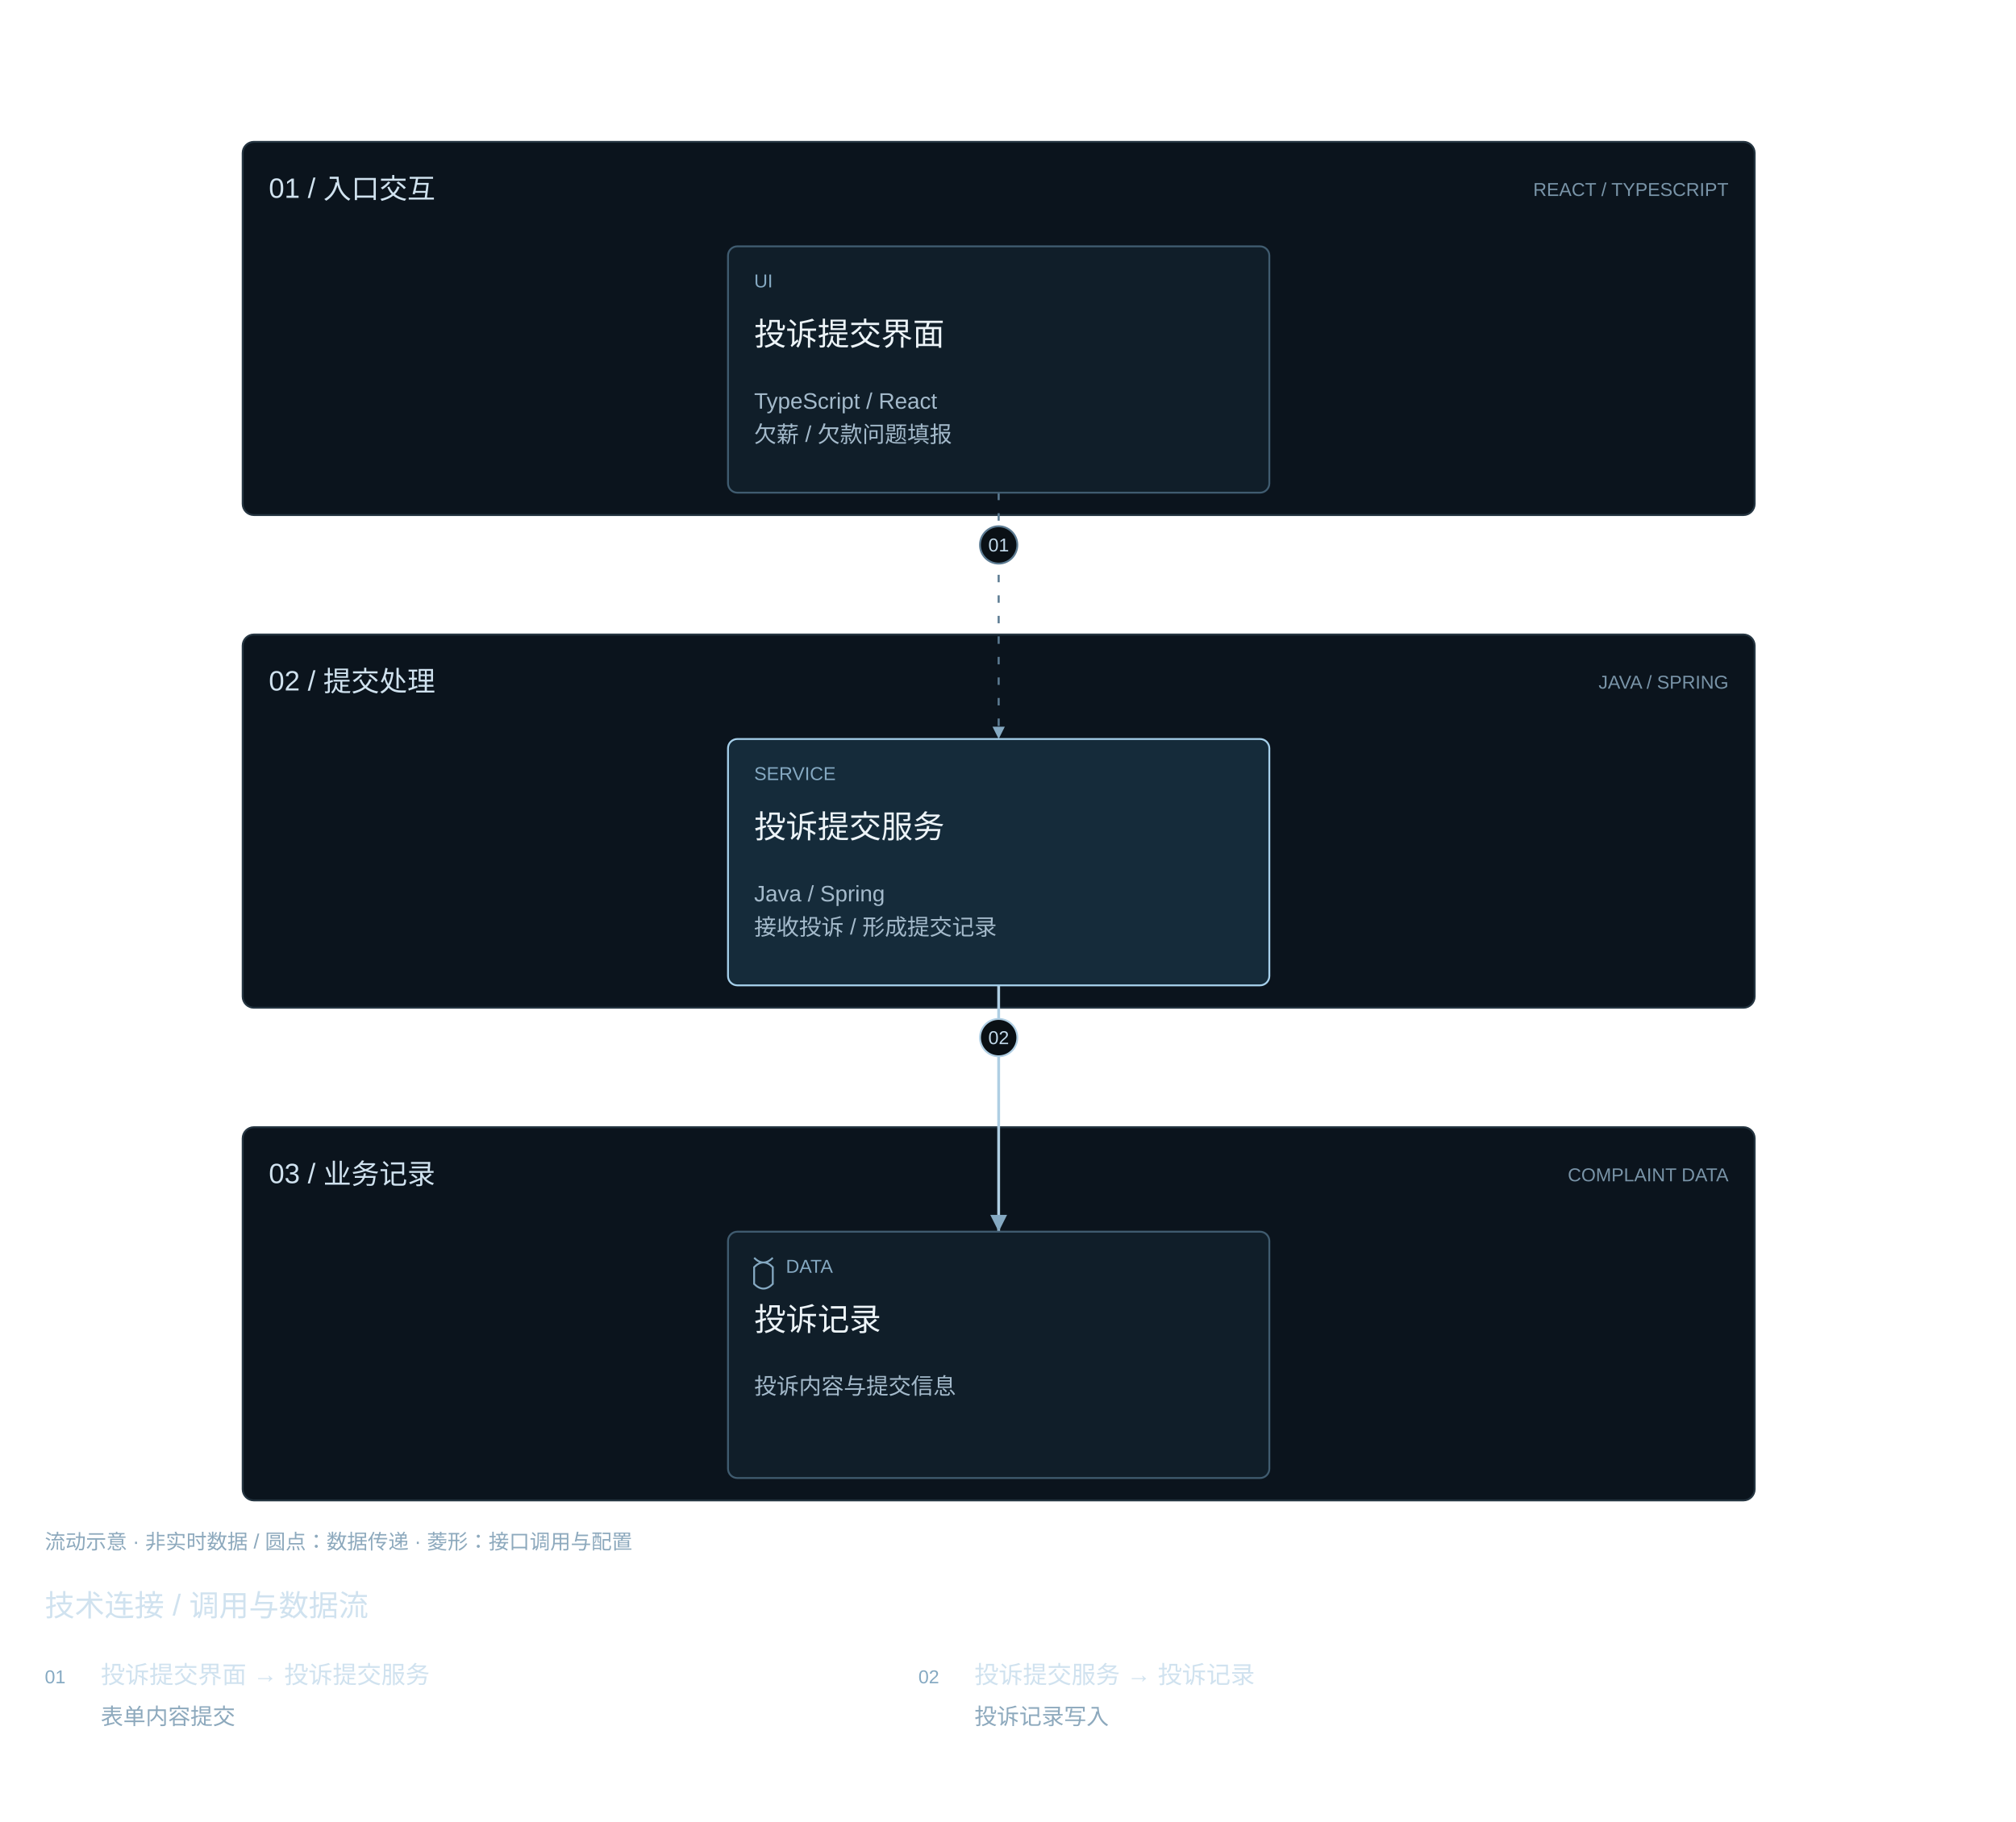
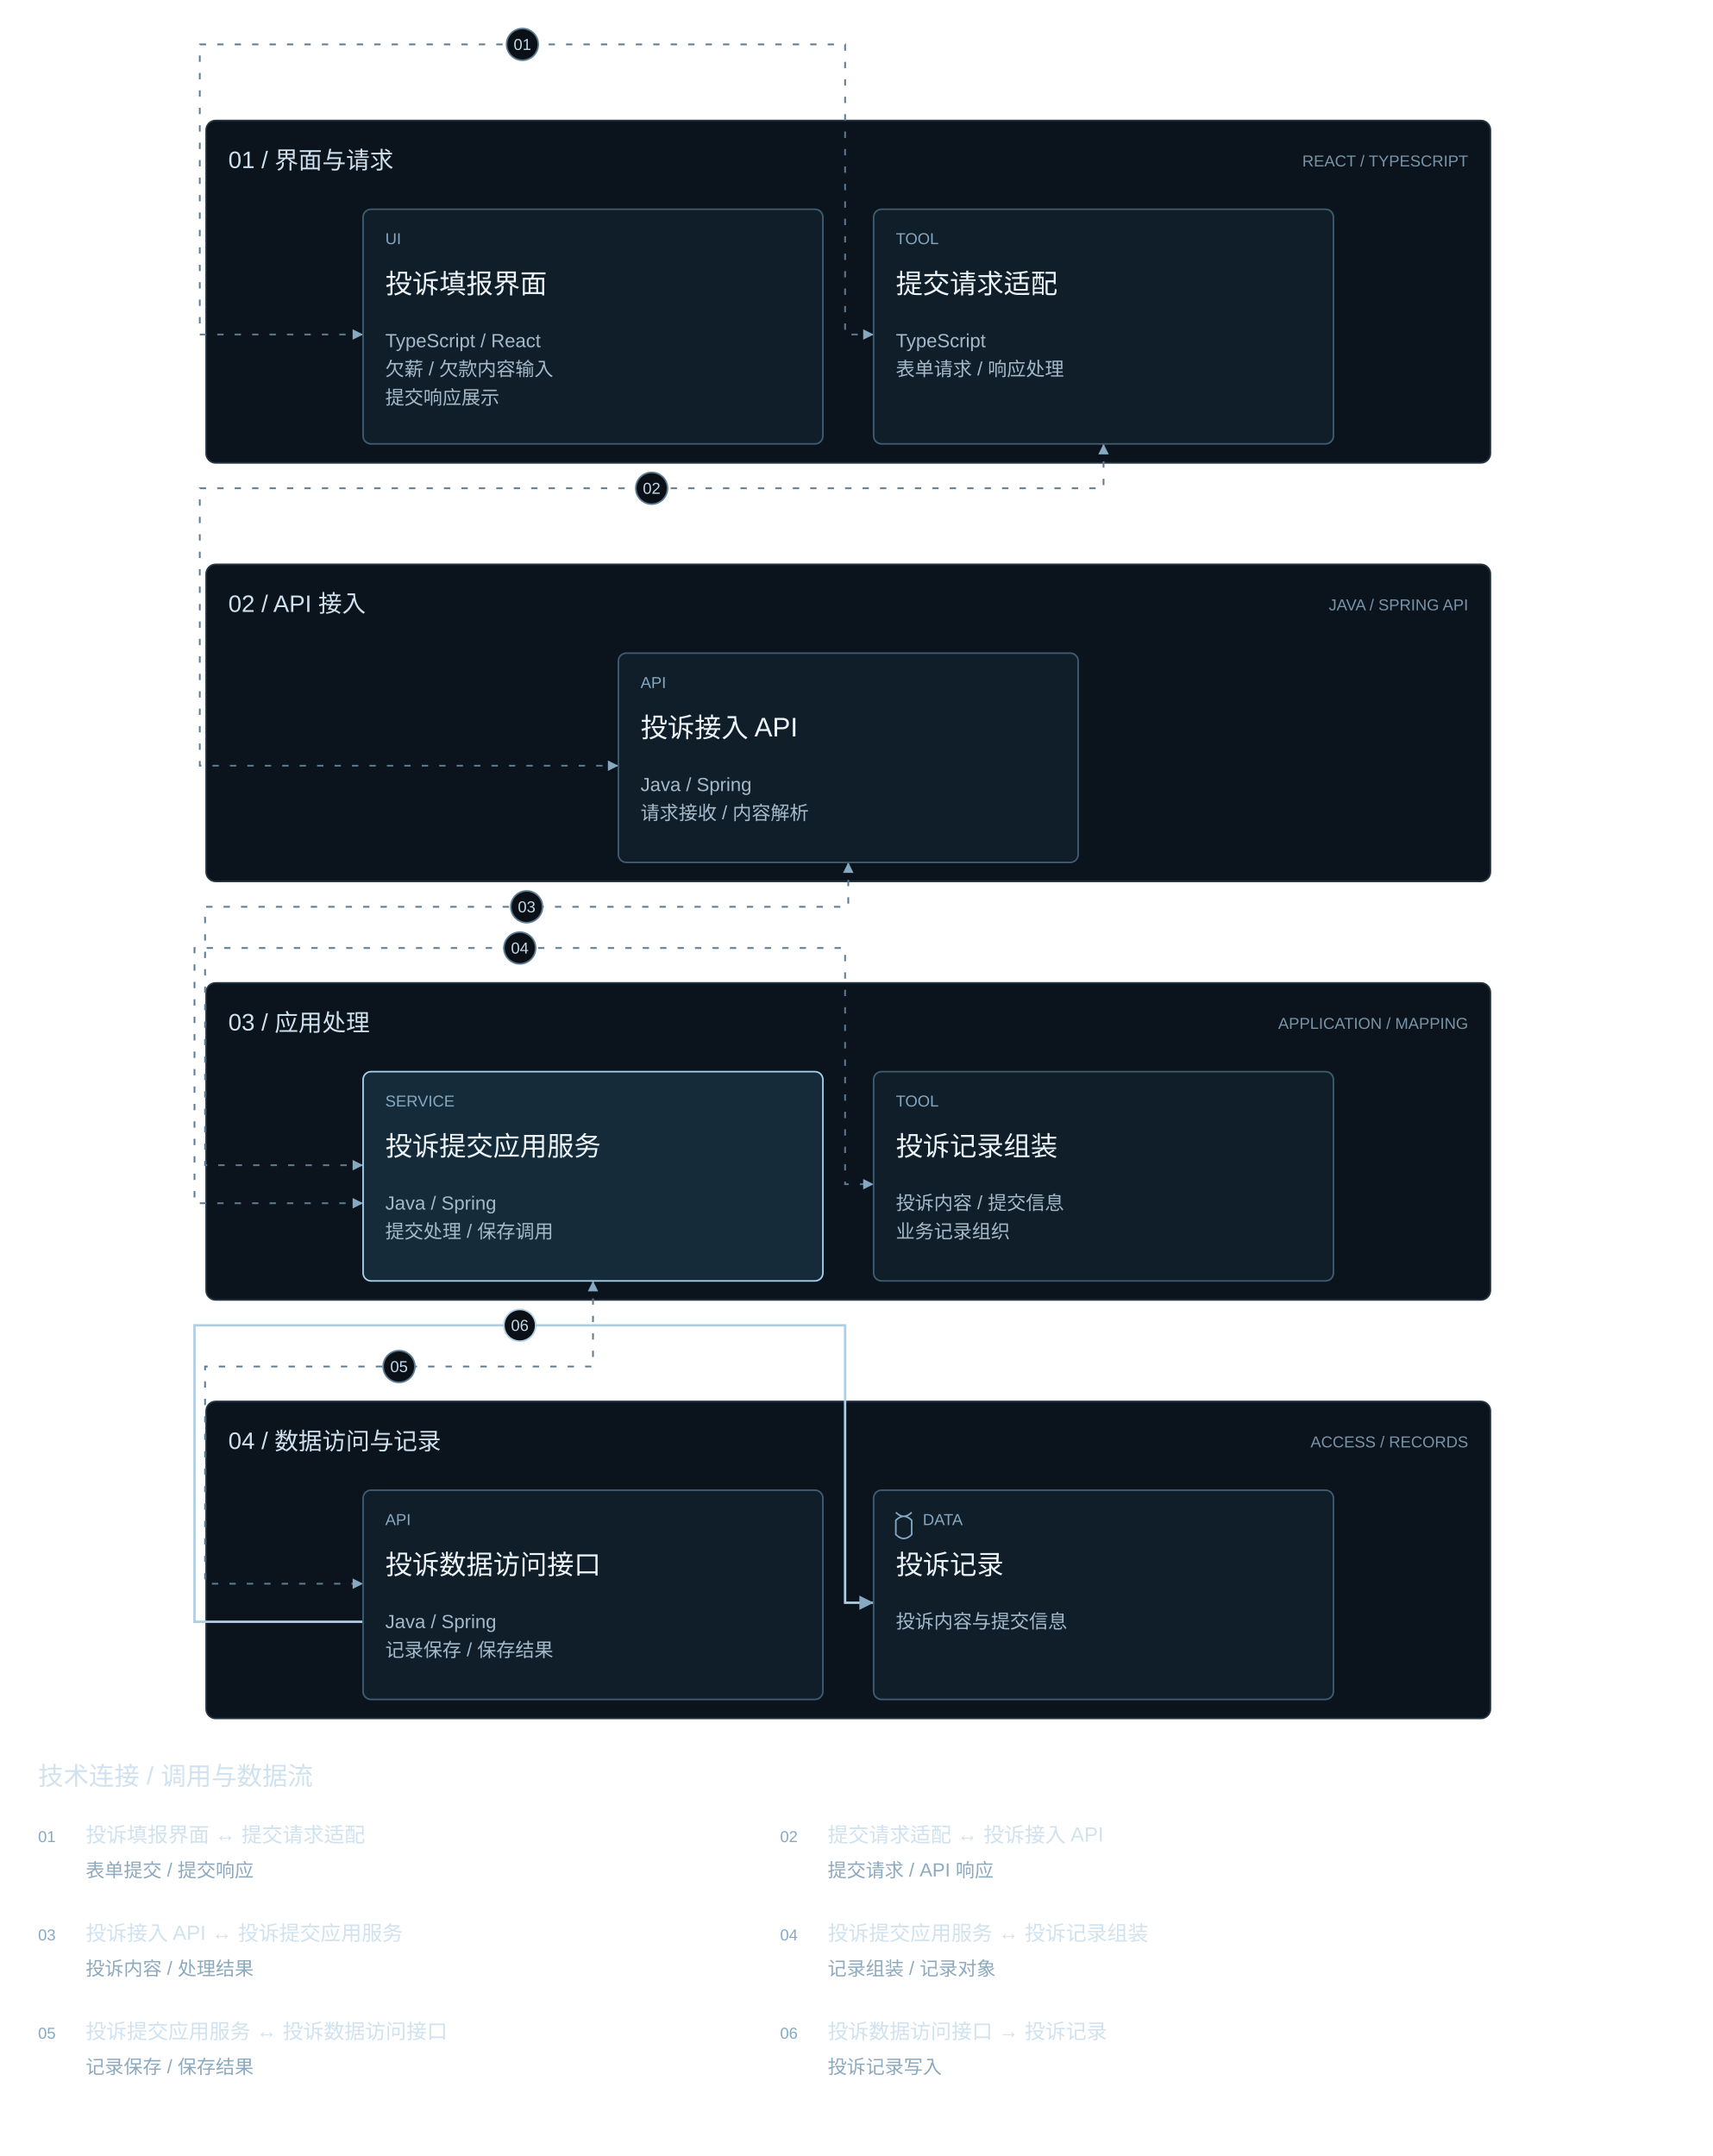
- <svg xmlns="http://www.w3.org/2000/svg" viewBox="0 0 1080 976" role="img" aria-labelledby="title-wage-payment-complaints" aria-describedby="desc-wage-payment-complaints" style="font-family:Arial,'PingFang SC','Microsoft YaHei',sans-serif;background:#0a1015">
+ <svg xmlns="http://www.w3.org/2000/svg" width="1080" height="1360" viewBox="0 0 1080 1360" preserveAspectRatio="xMidYMin meet" role="img" aria-labelledby="title-wage-payment-complaints" aria-describedby="desc-wage-payment-complaints" style="font-family:Arial,'PingFang SC','Microsoft YaHei',sans-serif;background:#0a1015">
  <style>.architecture-packet{pointer-events:none}svg[data-motion="paused"] .architecture-packet{visibility:hidden}@media(prefers-reduced-motion:reduce){.architecture-packet{display:none}}</style>
  <defs>
    <marker id="arrow-wage-payment-complaints" viewBox="0 0 10 10" refX="10" refY="5" markerWidth="6" markerHeight="6" orient="auto-start-reverse">
      <path d="M0 0 L10 5 L0 10" fill="#85a9c2" />
    </marker>
  </defs>
  <g data-layer="ui">
-     <rect x="130" y="76" width="810" height="200" rx="6" fill="#0b141d" stroke="#253541" />
+     <rect x="130" y="76" width="810" height="216" rx="6" fill="#0b141d" stroke="#253541" />
    <text x="144" y="106" fill="#d0e2ef" font-size="15" text-anchor="start">
-       <tspan x="144" dy="0">01 / 入口交互</tspan>
+       <tspan x="144" dy="0">01 / 界面与请求</tspan>
    </text>
    <text x="926" y="105" fill="#7994a8" font-size="10" text-anchor="end">
      <tspan x="926" dy="0">REACT / TYPESCRIPT</tspan>
    </text>
  </g>
-   <g data-layer="service">
-     <rect x="130" y="340" width="810" height="200" rx="6" fill="#0b141d" stroke="#253541" />
-     <text x="144" y="370" fill="#d0e2ef" font-size="15" text-anchor="start">
-       <tspan x="144" dy="0">02 / 提交处理</tspan>
-     </text>
-     <text x="926" y="369" fill="#7994a8" font-size="10" text-anchor="end">
-       <tspan x="926" dy="0">JAVA / SPRING</tspan>
+   <g data-layer="access">
+     <rect x="130" y="356" width="810" height="200" rx="6" fill="#0b141d" stroke="#253541" />
+     <text x="144" y="386" fill="#d0e2ef" font-size="15" text-anchor="start">
+       <tspan x="144" dy="0">02 / API 接入</tspan>
+     </text>
+     <text x="926" y="385" fill="#7994a8" font-size="10" text-anchor="end">
+       <tspan x="926" dy="0">JAVA / SPRING API</tspan>
+     </text>
+   </g>
+   <g data-layer="application">
+     <rect x="130" y="620" width="810" height="200" rx="6" fill="#0b141d" stroke="#253541" />
+     <text x="144" y="650" fill="#d0e2ef" font-size="15" text-anchor="start">
+       <tspan x="144" dy="0">03 / 应用处理</tspan>
+     </text>
+     <text x="926" y="649" fill="#7994a8" font-size="10" text-anchor="end">
+       <tspan x="926" dy="0">APPLICATION / MAPPING</tspan>
    </text>
  </g>
  <g data-layer="data">
-     <rect x="130" y="604" width="810" height="200" rx="6" fill="#0b141d" stroke="#253541" />
-     <text x="144" y="634" fill="#d0e2ef" font-size="15" text-anchor="start">
-       <tspan x="144" dy="0">03 / 业务记录</tspan>
-     </text>
-     <text x="926" y="633" fill="#7994a8" font-size="10" text-anchor="end">
-       <tspan x="926" dy="0">COMPLAINT DATA</tspan>
+     <rect x="130" y="884" width="810" height="200" rx="6" fill="#0b141d" stroke="#253541" />
+     <text x="144" y="914" fill="#d0e2ef" font-size="15" text-anchor="start">
+       <tspan x="144" dy="0">04 / 数据访问与记录</tspan>
+     </text>
+     <text x="926" y="913" fill="#7994a8" font-size="10" text-anchor="end">
+       <tspan x="926" dy="0">ACCESS / RECORDS</tspan>
    </text>
  </g>
  <g data-edge="01" data-kind="call">
-     <path class="architecture-route" d="M535 264 V292 H535 V396" fill="none" stroke="#5c7b92" stroke-width="1.1" stroke-dasharray="4 7" marker-end="url(#arrow-wage-payment-complaints)" />
-     <g class="architecture-packet packet-support" data-direction="forward" data-distance="132" data-speed="100" aria-hidden="true" opacity="0">
-       <circle r="7" fill="#efc896" opacity=".1" />
-       <circle r="4.5" fill="#efc896" opacity=".16" />
-       <path d="M0 -3.5 L3.5 0 L0 3.5 L-3.5 0 Z" fill="#efc896" />
-       <animateMotion path="M535 264 V292 H535 V396" keyPoints="0;1" keyTimes="0;1" calcMode="linear" dur="1.32s" begin="-0s" repeatCount="indefinite" />
-       <animate attributeName="opacity" values="0;.72;.72;0" keyTimes="0;.03;.97;1" calcMode="linear" dur="1.32s" begin="-0s" repeatCount="indefinite" />
-     </g>
-     <circle cx="535" cy="292" r="10" fill="#0a1015" stroke="#5c7b92" />
-     <text x="535" y="295.5" fill="#c1d9ea" font-size="10" text-anchor="middle">
-       <tspan x="535" dy="0">01</tspan>
-     </text>
-   </g>
-   <g data-edge="02" data-kind="flow">
-     <path class="architecture-route" d="M535 528 V556 H535 V660" fill="none" stroke="#afcee3" stroke-width="1.5" marker-end="url(#arrow-wage-payment-complaints)" />
-     <g class="architecture-packet packet-flow" data-direction="forward" data-distance="132" data-speed="100" aria-hidden="true" opacity="0">
+     <path class="architecture-route" d="M229 211 H126 V28 H533 V211 H551" fill="none" stroke="#5c7b92" stroke-width="1.1" stroke-dasharray="4 7" marker-start="url(#arrow-wage-payment-complaints)" marker-end="url(#arrow-wage-payment-complaints)" />
+     <g class="architecture-packet packet-support" data-direction="forward" data-distance="894" data-speed="100" aria-hidden="true" opacity="0">
+       <circle r="7" fill="#efc896" opacity=".1" />
+       <circle r="4.5" fill="#efc896" opacity=".16" />
+       <path d="M0 -3.5 L3.5 0 L0 3.5 L-3.5 0 Z" fill="#efc896" />
+       <animateMotion path="M229 211 H126 V28 H533 V211 H551" keyPoints="0;1" keyTimes="0;1" calcMode="linear" dur="8.94s" begin="-0s" repeatCount="indefinite" />
+       <animate attributeName="opacity" values="0;.72;.72;0" keyTimes="0;.03;.97;1" calcMode="linear" dur="8.94s" begin="-0s" repeatCount="indefinite" />
+     </g>
+     <g class="architecture-packet packet-support" data-direction="reverse" data-distance="894" data-speed="100" aria-hidden="true" opacity="0">
+       <circle r="7" fill="#efc896" opacity=".1" />
+       <circle r="4.5" fill="#efc896" opacity=".16" />
+       <path d="M0 -3.5 L3.5 0 L0 3.5 L-3.5 0 Z" fill="#efc896" />
+       <animateMotion path="M229 211 H126 V28 H533 V211 H551" keyPoints="1;0" keyTimes="0;1" calcMode="linear" dur="8.94s" begin="-4.47s" repeatCount="indefinite" />
+       <animate attributeName="opacity" values="0;.72;.72;0" keyTimes="0;.03;.97;1" calcMode="linear" dur="8.94s" begin="-4.47s" repeatCount="indefinite" />
+     </g>
+     <circle cx="329.5" cy="28" r="10" fill="#0a1015" stroke="#5c7b92" />
+     <text x="329.5" y="31.5" fill="#c1d9ea" font-size="10" text-anchor="middle">
+       <tspan x="329.5" dy="0">01</tspan>
+     </text>
+   </g>
+   <g data-edge="02" data-kind="call">
+     <path class="architecture-route" d="M696 280 V308 H126 V483 H390" fill="none" stroke="#5c7b92" stroke-width="1.1" stroke-dasharray="4 7" marker-start="url(#arrow-wage-payment-complaints)" marker-end="url(#arrow-wage-payment-complaints)" />
+     <g class="architecture-packet packet-support" data-direction="forward" data-distance="1037" data-speed="100" aria-hidden="true" opacity="0">
+       <circle r="7" fill="#efc896" opacity=".1" />
+       <circle r="4.5" fill="#efc896" opacity=".16" />
+       <path d="M0 -3.5 L3.5 0 L0 3.5 L-3.5 0 Z" fill="#efc896" />
+       <animateMotion path="M696 280 V308 H126 V483 H390" keyPoints="0;1" keyTimes="0;1" calcMode="linear" dur="10.37s" begin="-3.961s" repeatCount="indefinite" />
+       <animate attributeName="opacity" values="0;.72;.72;0" keyTimes="0;.03;.97;1" calcMode="linear" dur="10.37s" begin="-3.961s" repeatCount="indefinite" />
+     </g>
+     <g class="architecture-packet packet-support" data-direction="reverse" data-distance="1037" data-speed="100" aria-hidden="true" opacity="0">
+       <circle r="7" fill="#efc896" opacity=".1" />
+       <circle r="4.5" fill="#efc896" opacity=".16" />
+       <path d="M0 -3.5 L3.5 0 L0 3.5 L-3.5 0 Z" fill="#efc896" />
+       <animateMotion path="M696 280 V308 H126 V483 H390" keyPoints="1;0" keyTimes="0;1" calcMode="linear" dur="10.37s" begin="-9.146s" repeatCount="indefinite" />
+       <animate attributeName="opacity" values="0;.72;.72;0" keyTimes="0;.03;.97;1" calcMode="linear" dur="10.37s" begin="-9.146s" repeatCount="indefinite" />
+     </g>
+     <circle cx="411" cy="308" r="10" fill="#0a1015" stroke="#5c7b92" />
+     <text x="411" y="311.5" fill="#c1d9ea" font-size="10" text-anchor="middle">
+       <tspan x="411" dy="0">02</tspan>
+     </text>
+   </g>
+   <g data-edge="03" data-kind="call">
+     <path class="architecture-route" d="M535 544 V572 H129.333 V735 H229" fill="none" stroke="#5c7b92" stroke-width="1.1" stroke-dasharray="4 7" marker-start="url(#arrow-wage-payment-complaints)" marker-end="url(#arrow-wage-payment-complaints)" />
+     <g class="architecture-packet packet-support" data-direction="forward" data-distance="696.3333333333333" data-speed="100" aria-hidden="true" opacity="0">
+       <circle r="7" fill="#efc896" opacity=".1" />
+       <circle r="4.5" fill="#efc896" opacity=".16" />
+       <path d="M0 -3.5 L3.5 0 L0 3.5 L-3.5 0 Z" fill="#efc896" />
+       <animateMotion path="M535 544 V572 H129.333 V735 H229" keyPoints="0;1" keyTimes="0;1" calcMode="linear" dur="6.963s" begin="-5.32s" repeatCount="indefinite" />
+       <animate attributeName="opacity" values="0;.72;.72;0" keyTimes="0;.03;.97;1" calcMode="linear" dur="6.963s" begin="-5.32s" repeatCount="indefinite" />
+     </g>
+     <g class="architecture-packet packet-support" data-direction="reverse" data-distance="696.3333333333333" data-speed="100" aria-hidden="true" opacity="0">
+       <circle r="7" fill="#efc896" opacity=".1" />
+       <circle r="4.5" fill="#efc896" opacity=".16" />
+       <path d="M0 -3.5 L3.5 0 L0 3.5 L-3.5 0 Z" fill="#efc896" />
+       <animateMotion path="M535 544 V572 H129.333 V735 H229" keyPoints="1;0" keyTimes="0;1" calcMode="linear" dur="6.963s" begin="-1.838s" repeatCount="indefinite" />
+       <animate attributeName="opacity" values="0;.72;.72;0" keyTimes="0;.03;.97;1" calcMode="linear" dur="6.963s" begin="-1.838s" repeatCount="indefinite" />
+     </g>
+     <circle cx="332.167" cy="572" r="10" fill="#0a1015" stroke="#5c7b92" />
+     <text x="332.167" y="575.5" fill="#c1d9ea" font-size="10" text-anchor="middle">
+       <tspan x="332.167" dy="0">03</tspan>
+     </text>
+   </g>
+   <g data-edge="04" data-kind="call">
+     <path class="architecture-route" d="M229 759 H122.667 V598 H533 V747 H551" fill="none" stroke="#5c7b92" stroke-width="1.1" stroke-dasharray="4 7" marker-start="url(#arrow-wage-payment-complaints)" marker-end="url(#arrow-wage-payment-complaints)" />
+     <g class="architecture-packet packet-support" data-direction="forward" data-distance="844.6666666666666" data-speed="100" aria-hidden="true" opacity="0">
+       <circle r="7" fill="#efc896" opacity=".1" />
+       <circle r="4.5" fill="#efc896" opacity=".16" />
+       <path d="M0 -3.5 L3.5 0 L0 3.5 L-3.5 0 Z" fill="#efc896" />
+       <animateMotion path="M229 759 H122.667 V598 H533 V747 H551" keyPoints="0;1" keyTimes="0;1" calcMode="linear" dur="8.447s" begin="-1.232s" repeatCount="indefinite" />
+       <animate attributeName="opacity" values="0;.72;.72;0" keyTimes="0;.03;.97;1" calcMode="linear" dur="8.447s" begin="-1.232s" repeatCount="indefinite" />
+     </g>
+     <g class="architecture-packet packet-support" data-direction="reverse" data-distance="844.6666666666666" data-speed="100" aria-hidden="true" opacity="0">
+       <circle r="7" fill="#efc896" opacity=".1" />
+       <circle r="4.5" fill="#efc896" opacity=".16" />
+       <path d="M0 -3.5 L3.5 0 L0 3.5 L-3.5 0 Z" fill="#efc896" />
+       <animateMotion path="M229 759 H122.667 V598 H533 V747 H551" keyPoints="1;0" keyTimes="0;1" calcMode="linear" dur="8.447s" begin="-5.456s" repeatCount="indefinite" />
+       <animate attributeName="opacity" values="0;.72;.72;0" keyTimes="0;.03;.97;1" calcMode="linear" dur="8.447s" begin="-5.456s" repeatCount="indefinite" />
+     </g>
+     <circle cx="327.833" cy="598" r="10" fill="#0a1015" stroke="#5c7b92" />
+     <text x="327.833" y="601.5" fill="#c1d9ea" font-size="10" text-anchor="middle">
+       <tspan x="327.833" dy="0">04</tspan>
+     </text>
+   </g>
+   <g data-edge="05" data-kind="call">
+     <path class="architecture-route" d="M374 808 V862 H129.333 V999 H229" fill="none" stroke="#5c7b92" stroke-width="1.1" stroke-dasharray="4 7" marker-start="url(#arrow-wage-payment-complaints)" marker-end="url(#arrow-wage-payment-complaints)" />
+     <g class="architecture-packet packet-support" data-direction="forward" data-distance="535.3333333333333" data-speed="100" aria-hidden="true" opacity="0">
+       <circle r="7" fill="#efc896" opacity=".1" />
+       <circle r="4.5" fill="#efc896" opacity=".16" />
+       <path d="M0 -3.5 L3.5 0 L0 3.5 L-3.5 0 Z" fill="#efc896" />
+       <animateMotion path="M374 808 V862 H129.333 V999 H229" keyPoints="0;1" keyTimes="0;1" calcMode="linear" dur="5.353s" begin="-2.826s" repeatCount="indefinite" />
+       <animate attributeName="opacity" values="0;.72;.72;0" keyTimes="0;.03;.97;1" calcMode="linear" dur="5.353s" begin="-2.826s" repeatCount="indefinite" />
+     </g>
+     <g class="architecture-packet packet-support" data-direction="reverse" data-distance="535.3333333333333" data-speed="100" aria-hidden="true" opacity="0">
+       <circle r="7" fill="#efc896" opacity=".1" />
+       <circle r="4.5" fill="#efc896" opacity=".16" />
+       <path d="M0 -3.5 L3.5 0 L0 3.5 L-3.5 0 Z" fill="#efc896" />
+       <animateMotion path="M374 808 V862 H129.333 V999 H229" keyPoints="1;0" keyTimes="0;1" calcMode="linear" dur="5.353s" begin="-0.149s" repeatCount="indefinite" />
+       <animate attributeName="opacity" values="0;.72;.72;0" keyTimes="0;.03;.97;1" calcMode="linear" dur="5.353s" begin="-0.149s" repeatCount="indefinite" />
+     </g>
+     <circle cx="251.667" cy="862" r="10" fill="#0a1015" stroke="#5c7b92" />
+     <text x="251.667" y="865.5" fill="#c1d9ea" font-size="10" text-anchor="middle">
+       <tspan x="251.667" dy="0">05</tspan>
+     </text>
+   </g>
+   <g data-edge="06" data-kind="flow">
+     <path class="architecture-route" d="M229 1023 H122.667 V836 H533 V1011 H551" fill="none" stroke="#afcee3" stroke-width="1.5" marker-end="url(#arrow-wage-payment-complaints)" />
+     <g class="architecture-packet packet-flow" data-direction="forward" data-distance="896.6666666666666" data-speed="100" aria-hidden="true" opacity="0">
      <circle r="7" fill="#d3f1ff" opacity=".1" />
      <circle r="4.5" fill="#d3f1ff" opacity=".16" />
      <circle r="3" fill="#d3f1ff" />
-       <animateMotion path="M535 528 V556 H535 V660" keyPoints="0;1" keyTimes="0;1" calcMode="linear" dur="1.32s" begin="-0.504s" repeatCount="indefinite" />
-       <animate attributeName="opacity" values="0;1;1;0" keyTimes="0;.03;.97;1" calcMode="linear" dur="1.32s" begin="-0.504s" repeatCount="indefinite" />
-     </g>
-     <circle cx="535" cy="556" r="10" fill="#0a1015" stroke="#afcee3" />
-     <text x="535" y="559.5" fill="#c1d9ea" font-size="10" text-anchor="middle">
-       <tspan x="535" dy="0">02</tspan>
+       <animateMotion path="M229 1023 H122.667 V836 H533 V1011 H551" keyPoints="0;1" keyTimes="0;1" calcMode="linear" dur="8.967s" begin="-8.158s" repeatCount="indefinite" />
+       <animate attributeName="opacity" values="0;1;1;0" keyTimes="0;.03;.97;1" calcMode="linear" dur="8.967s" begin="-8.158s" repeatCount="indefinite" />
+     </g>
+     <circle cx="327.833" cy="836" r="10" fill="#0a1015" stroke="#afcee3" />
+     <text x="327.833" y="839.5" fill="#c1d9ea" font-size="10" text-anchor="middle">
+       <tspan x="327.833" dy="0">06</tspan>
    </text>
  </g>
  <g data-node="form">
-     <rect x="390" y="132" width="290" height="132" rx="5" fill="#101e29" stroke="#405c70" />
-     <text x="404" y="154" fill="#85a9c2" font-size="10" text-anchor="start">
-       <tspan x="404" dy="0">UI</tspan>
-     </text>
-     <text x="404" y="185" fill="#edf4f8" font-size="17" text-anchor="start">
-       <tspan x="404" dy="0">投诉提交界面</tspan>
-     </text>
-     <text x="404" y="219" fill="#a4bacb" font-size="12" text-anchor="start">
-       <tspan x="404" dy="0">TypeScript / React</tspan>
-       <tspan x="404" dy="18">欠薪 / 欠款问题填报</tspan>
+     <rect x="229" y="132" width="290" height="148" rx="5" fill="#101e29" stroke="#405c70" />
+     <text x="243" y="154" fill="#85a9c2" font-size="10" text-anchor="start">
+       <tspan x="243" dy="0">UI</tspan>
+     </text>
+     <text x="243" y="185" fill="#edf4f8" font-size="17" text-anchor="start">
+       <tspan x="243" dy="0">投诉填报界面</tspan>
+     </text>
+     <text x="243" y="219" fill="#a4bacb" font-size="12" text-anchor="start">
+       <tspan x="243" dy="0">TypeScript / React</tspan>
+       <tspan x="243" dy="18">欠薪 / 欠款内容输入</tspan>
+       <tspan x="243" dy="18">提交响应展示</tspan>
+     </text>
+   </g>
+   <g data-node="client">
+     <rect x="551" y="132" width="290" height="148" rx="5" fill="#101e29" stroke="#405c70" />
+     <text x="565" y="154" fill="#85a9c2" font-size="10" text-anchor="start">
+       <tspan x="565" dy="0">TOOL</tspan>
+     </text>
+     <text x="565" y="185" fill="#edf4f8" font-size="17" text-anchor="start">
+       <tspan x="565" dy="0">提交请求适配</tspan>
+     </text>
+     <text x="565" y="219" fill="#a4bacb" font-size="12" text-anchor="start">
+       <tspan x="565" dy="0">TypeScript</tspan>
+       <tspan x="565" dy="18">表单请求 / 响应处理</tspan>
+     </text>
+   </g>
+   <g data-node="api">
+     <rect x="390" y="412" width="290" height="132" rx="5" fill="#101e29" stroke="#405c70" />
+     <text x="404" y="434" fill="#85a9c2" font-size="10" text-anchor="start">
+       <tspan x="404" dy="0">API</tspan>
+     </text>
+     <text x="404" y="465" fill="#edf4f8" font-size="17" text-anchor="start">
+       <tspan x="404" dy="0">投诉接入 API</tspan>
+     </text>
+     <text x="404" y="499" fill="#a4bacb" font-size="12" text-anchor="start">
+       <tspan x="404" dy="0">Java / Spring</tspan>
+       <tspan x="404" dy="18">请求接收 / 内容解析</tspan>
    </text>
  </g>
  <g data-node="submission">
-     <rect x="390" y="396" width="290" height="132" rx="5" fill="#152b3a" stroke="#a6d0eb" />
-     <text x="404" y="418" fill="#85a9c2" font-size="10" text-anchor="start">
-       <tspan x="404" dy="0">SERVICE</tspan>
-     </text>
-     <text x="404" y="449" fill="#edf4f8" font-size="17" text-anchor="start">
-       <tspan x="404" dy="0">投诉提交服务</tspan>
-     </text>
-     <text x="404" y="483" fill="#a4bacb" font-size="12" text-anchor="start">
-       <tspan x="404" dy="0">Java / Spring</tspan>
-       <tspan x="404" dy="18">接收投诉 / 形成提交记录</tspan>
+     <rect x="229" y="676" width="290" height="132" rx="5" fill="#152b3a" stroke="#a6d0eb" />
+     <text x="243" y="698" fill="#85a9c2" font-size="10" text-anchor="start">
+       <tspan x="243" dy="0">SERVICE</tspan>
+     </text>
+     <text x="243" y="729" fill="#edf4f8" font-size="17" text-anchor="start">
+       <tspan x="243" dy="0">投诉提交应用服务</tspan>
+     </text>
+     <text x="243" y="763" fill="#a4bacb" font-size="12" text-anchor="start">
+       <tspan x="243" dy="0">Java / Spring</tspan>
+       <tspan x="243" dy="18">提交处理 / 保存调用</tspan>
+     </text>
+   </g>
+   <g data-node="mapping">
+     <rect x="551" y="676" width="290" height="132" rx="5" fill="#101e29" stroke="#405c70" />
+     <text x="565" y="698" fill="#85a9c2" font-size="10" text-anchor="start">
+       <tspan x="565" dy="0">TOOL</tspan>
+     </text>
+     <text x="565" y="729" fill="#edf4f8" font-size="17" text-anchor="start">
+       <tspan x="565" dy="0">投诉记录组装</tspan>
+     </text>
+     <text x="565" y="763" fill="#a4bacb" font-size="12" text-anchor="start">
+       <tspan x="565" dy="0">投诉内容 / 提交信息</tspan>
+       <tspan x="565" dy="18">业务记录组织</tspan>
+     </text>
+   </g>
+   <g data-node="repository">
+     <rect x="229" y="940" width="290" height="132" rx="5" fill="#101e29" stroke="#405c70" />
+     <text x="243" y="962" fill="#85a9c2" font-size="10" text-anchor="start">
+       <tspan x="243" dy="0">API</tspan>
+     </text>
+     <text x="243" y="993" fill="#edf4f8" font-size="17" text-anchor="start">
+       <tspan x="243" dy="0">投诉数据访问接口</tspan>
+     </text>
+     <text x="243" y="1027" fill="#a4bacb" font-size="12" text-anchor="start">
+       <tspan x="243" dy="0">Java / Spring</tspan>
+       <tspan x="243" dy="18">记录保存 / 保存结果</tspan>
    </text>
  </g>
  <g data-node="records">
-     <rect x="390" y="660" width="290" height="132" rx="5" fill="#101e29" stroke="#405c70" />
-     <path d="M404 679 q5 -5 10 0 v9 q-5 5 -10 0 z m0 -5 q5 5 10 0" fill="none" stroke="#85a9c2" />
-     <text x="421" y="682" fill="#85a9c2" font-size="10" text-anchor="start">
-       <tspan x="421" dy="0">DATA</tspan>
-     </text>
-     <text x="404" y="713" fill="#edf4f8" font-size="17" text-anchor="start">
-       <tspan x="404" dy="0">投诉记录</tspan>
-     </text>
-     <text x="404" y="747" fill="#a4bacb" font-size="12" text-anchor="start">
-       <tspan x="404" dy="0">投诉内容与提交信息</tspan>
-     </text>
-   </g>
-   <text x="24" y="830" fill="#8da9bd" font-size="11" text-anchor="start">
-     <tspan x="24" dy="0">流动示意 · 非实时数据 / 圆点：数据传递 · 菱形：接口调用与配置</tspan>
-   </text>
-   <text x="24" y="866" fill="#d0e2ef" font-size="16" text-anchor="start">
+     <rect x="551" y="940" width="290" height="132" rx="5" fill="#101e29" stroke="#405c70" />
+     <path d="M565 959 q5 -5 10 0 v9 q-5 5 -10 0 z m0 -5 q5 5 10 0" fill="none" stroke="#85a9c2" />
+     <text x="582" y="962" fill="#85a9c2" font-size="10" text-anchor="start">
+       <tspan x="582" dy="0">DATA</tspan>
+     </text>
+     <text x="565" y="993" fill="#edf4f8" font-size="17" text-anchor="start">
+       <tspan x="565" dy="0">投诉记录</tspan>
+     </text>
+     <text x="565" y="1027" fill="#a4bacb" font-size="12" text-anchor="start">
+       <tspan x="565" dy="0">投诉内容与提交信息</tspan>
+     </text>
+   </g>
+   <text x="24" y="1126" fill="#d0e2ef" font-size="16" text-anchor="start">
    <tspan x="24" dy="0">技术连接 / 调用与数据流</tspan>
  </text>
-   <text x="24" y="902" fill="#85a9c2" font-size="10" text-anchor="start">
+   <text x="24" y="1162" fill="#85a9c2" font-size="10" text-anchor="start">
    <tspan x="24" dy="0">01</tspan>
  </text>
-   <text x="54" y="902" fill="#d0e2ef" font-size="13" text-anchor="start">
-     <tspan x="54" dy="0">投诉提交界面 → 投诉提交服务</tspan>
-   </text>
-   <text x="54" y="924" fill="#8da9bd" font-size="12" text-anchor="start">
-     <tspan x="54" dy="0">表单内容提交</tspan>
-   </text>
-   <text x="492" y="902" fill="#85a9c2" font-size="10" text-anchor="start">
+   <text x="54" y="1162" fill="#d0e2ef" font-size="13" text-anchor="start">
+     <tspan x="54" dy="0">投诉填报界面 ↔ 提交请求适配</tspan>
+   </text>
+   <text x="54" y="1184" fill="#8da9bd" font-size="12" text-anchor="start">
+     <tspan x="54" dy="0">表单提交 / 提交响应</tspan>
+   </text>
+   <text x="492" y="1162" fill="#85a9c2" font-size="10" text-anchor="start">
    <tspan x="492" dy="0">02</tspan>
  </text>
-   <text x="522" y="902" fill="#d0e2ef" font-size="13" text-anchor="start">
-     <tspan x="522" dy="0">投诉提交服务 → 投诉记录</tspan>
-   </text>
-   <text x="522" y="924" fill="#8da9bd" font-size="12" text-anchor="start">
+   <text x="522" y="1162" fill="#d0e2ef" font-size="13" text-anchor="start">
+     <tspan x="522" dy="0">提交请求适配 ↔ 投诉接入 API</tspan>
+   </text>
+   <text x="522" y="1184" fill="#8da9bd" font-size="12" text-anchor="start">
+     <tspan x="522" dy="0">提交请求 / API 响应</tspan>
+   </text>
+   <text x="24" y="1224" fill="#85a9c2" font-size="10" text-anchor="start">
+     <tspan x="24" dy="0">03</tspan>
+   </text>
+   <text x="54" y="1224" fill="#d0e2ef" font-size="13" text-anchor="start">
+     <tspan x="54" dy="0">投诉接入 API ↔ 投诉提交应用服务</tspan>
+   </text>
+   <text x="54" y="1246" fill="#8da9bd" font-size="12" text-anchor="start">
+     <tspan x="54" dy="0">投诉内容 / 处理结果</tspan>
+   </text>
+   <text x="492" y="1224" fill="#85a9c2" font-size="10" text-anchor="start">
+     <tspan x="492" dy="0">04</tspan>
+   </text>
+   <text x="522" y="1224" fill="#d0e2ef" font-size="13" text-anchor="start">
+     <tspan x="522" dy="0">投诉提交应用服务 ↔ 投诉记录组装</tspan>
+   </text>
+   <text x="522" y="1246" fill="#8da9bd" font-size="12" text-anchor="start">
+     <tspan x="522" dy="0">记录组装 / 记录对象</tspan>
+   </text>
+   <text x="24" y="1286" fill="#85a9c2" font-size="10" text-anchor="start">
+     <tspan x="24" dy="0">05</tspan>
+   </text>
+   <text x="54" y="1286" fill="#d0e2ef" font-size="13" text-anchor="start">
+     <tspan x="54" dy="0">投诉提交应用服务 ↔ 投诉数据访问接口</tspan>
+   </text>
+   <text x="54" y="1308" fill="#8da9bd" font-size="12" text-anchor="start">
+     <tspan x="54" dy="0">记录保存 / 保存结果</tspan>
+   </text>
+   <text x="492" y="1286" fill="#85a9c2" font-size="10" text-anchor="start">
+     <tspan x="492" dy="0">06</tspan>
+   </text>
+   <text x="522" y="1286" fill="#d0e2ef" font-size="13" text-anchor="start">
+     <tspan x="522" dy="0">投诉数据访问接口 → 投诉记录</tspan>
+   </text>
+   <text x="522" y="1308" fill="#8da9bd" font-size="12" text-anchor="start">
    <tspan x="522" dy="0">投诉记录写入</tspan>
  </text>
</svg>
